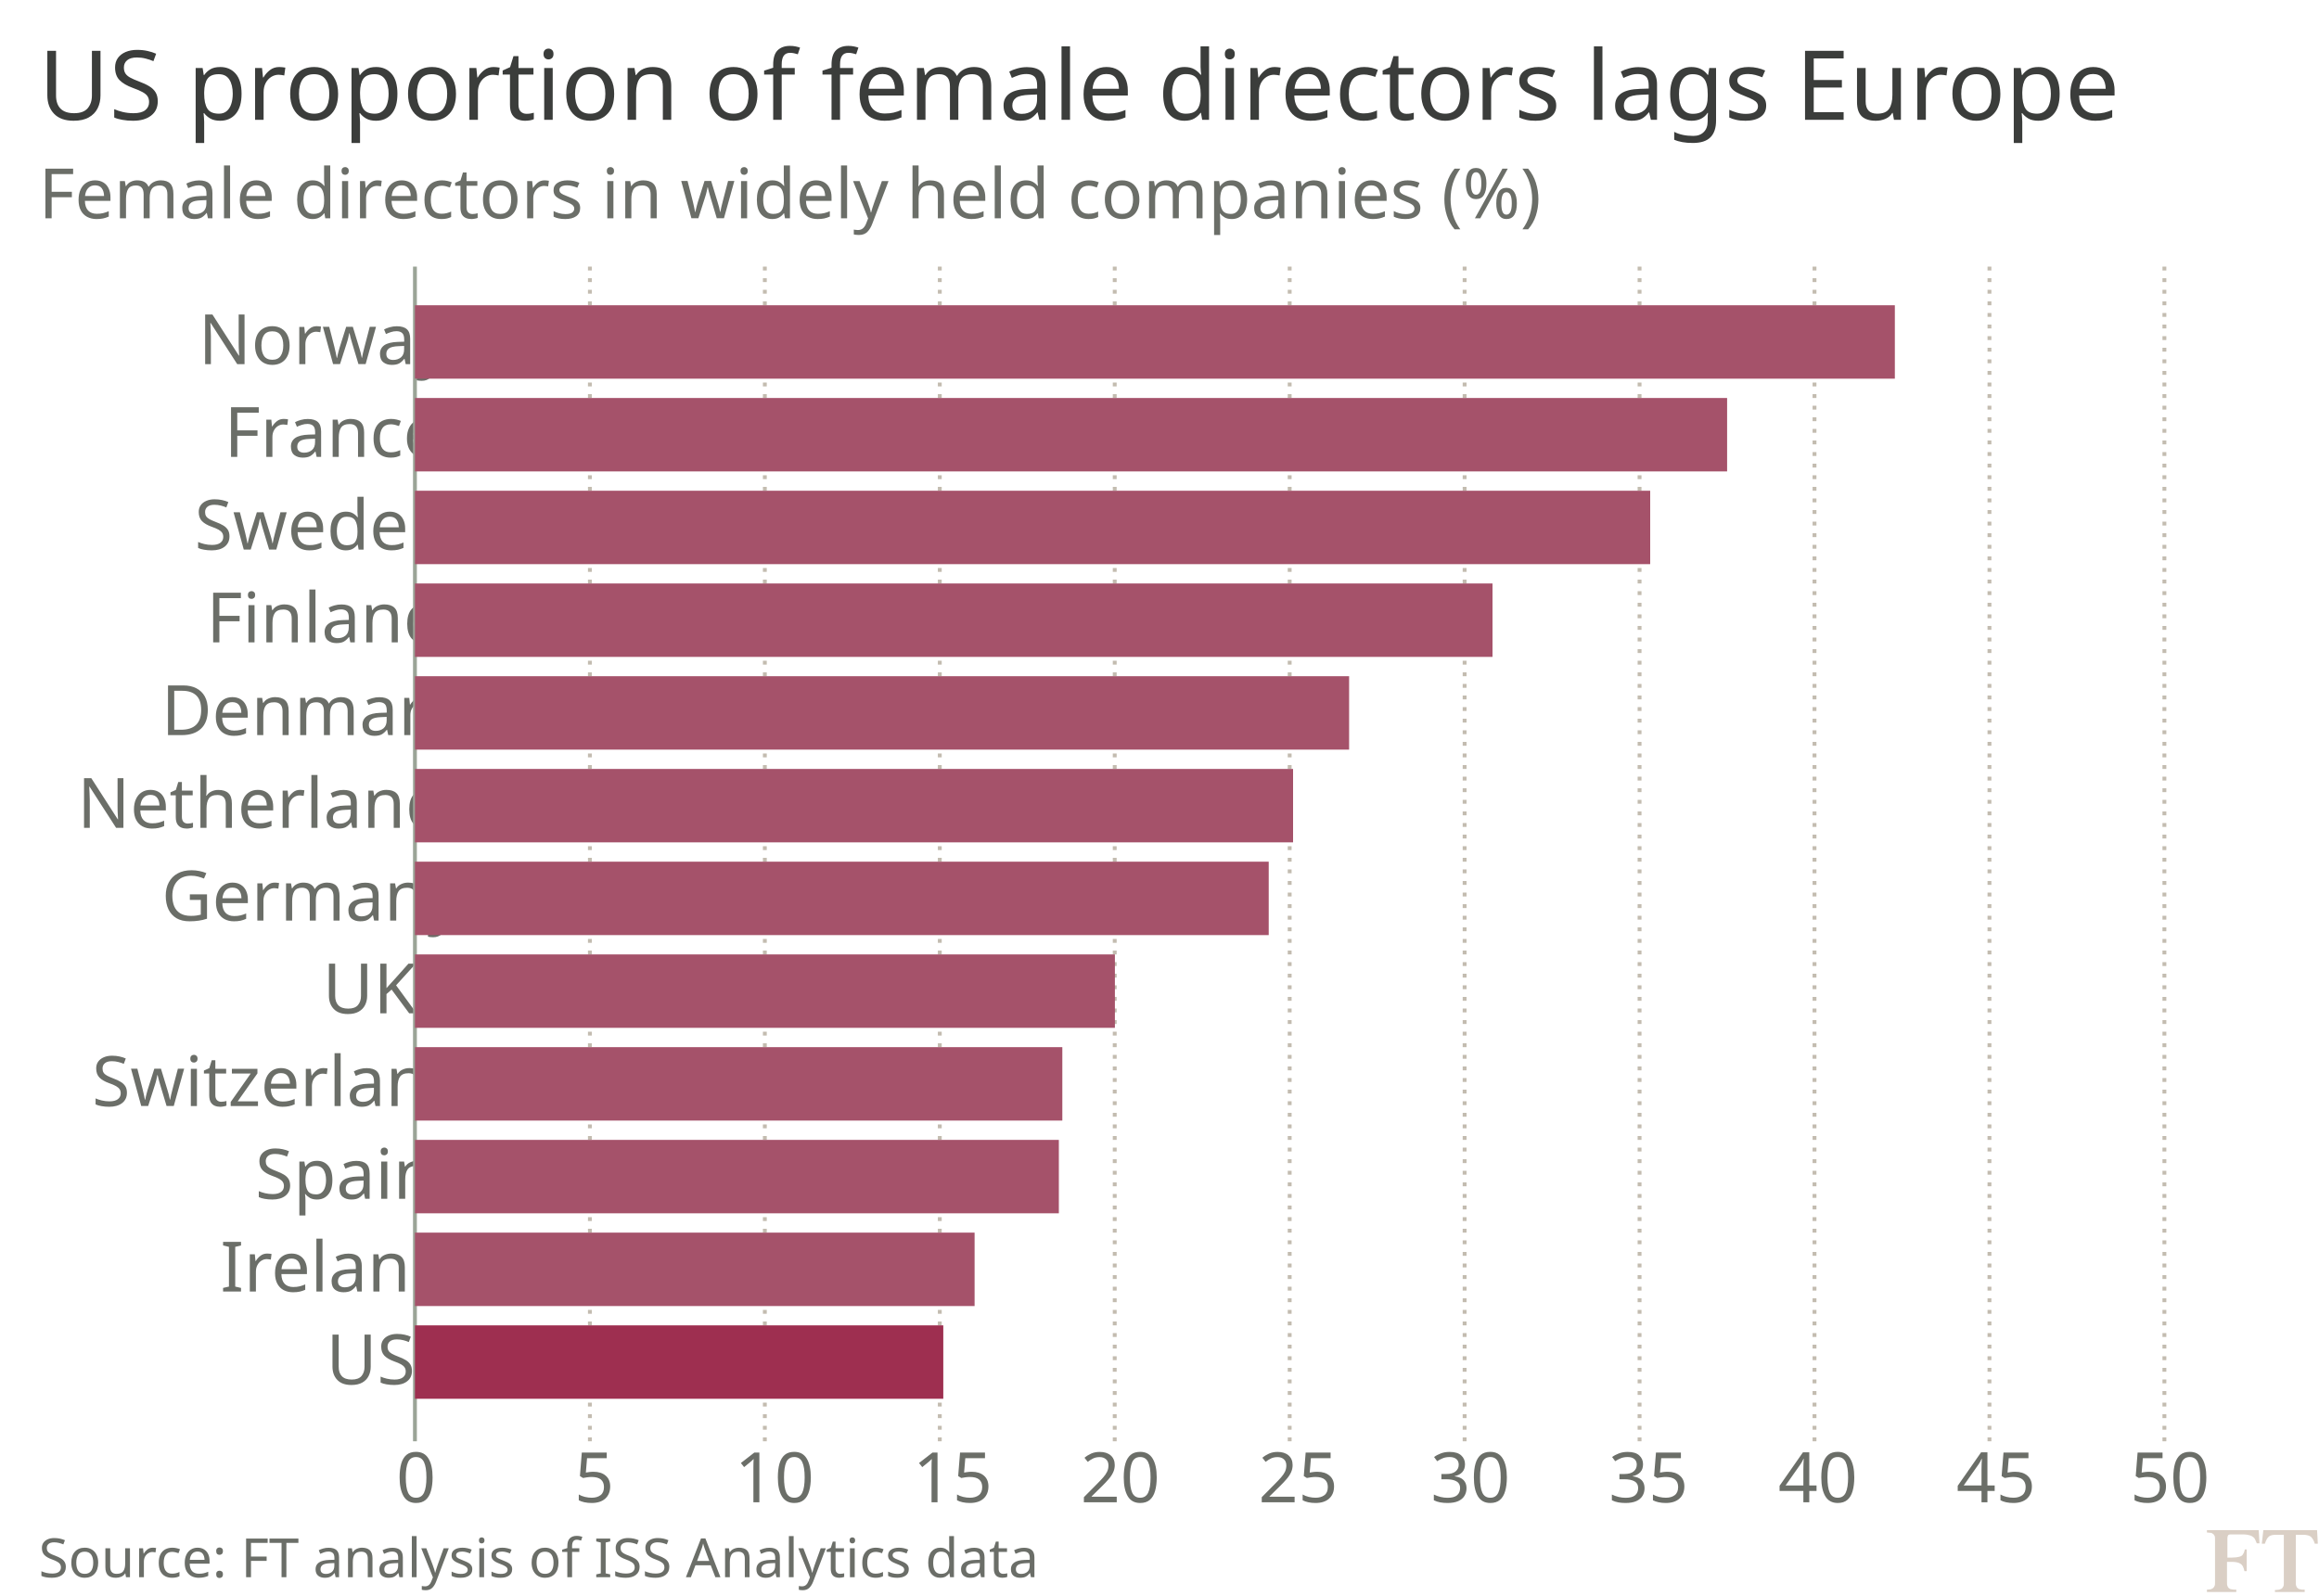
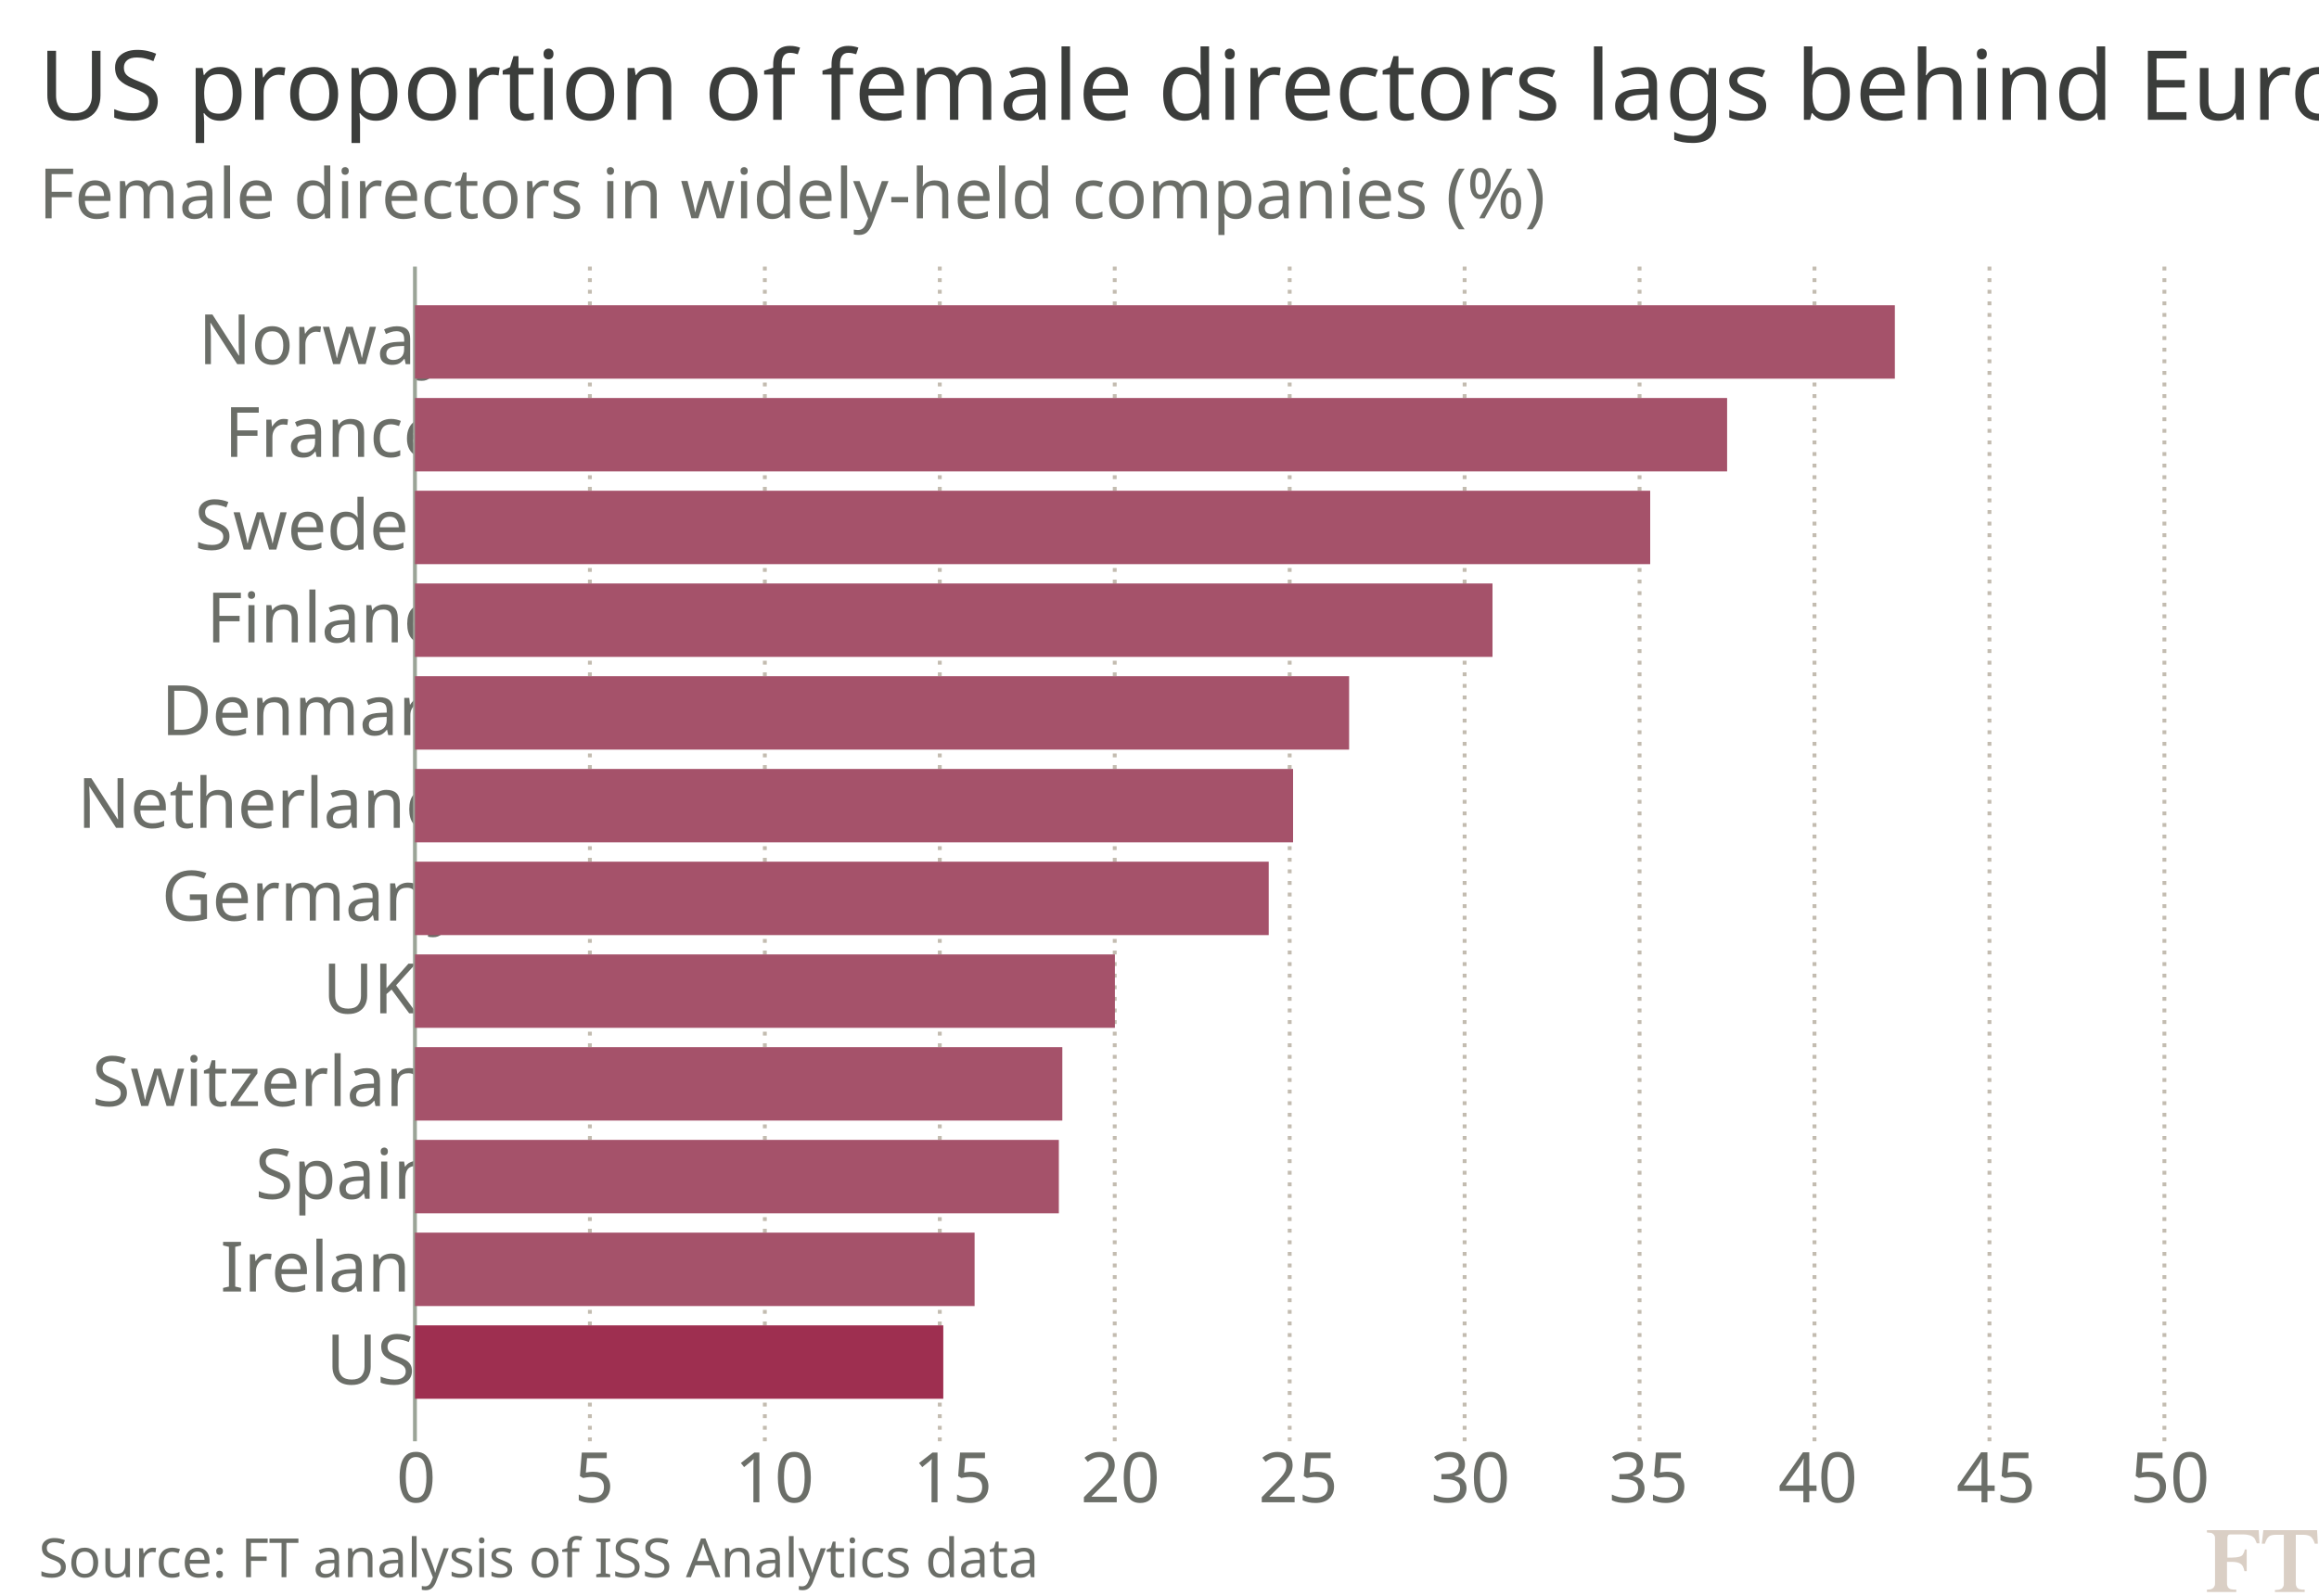
<svg xmlns="http://www.w3.org/2000/svg" version="1.1" id="webchart" x="0px" y="0px" viewBox="0 0 600 413" style="enable-background:new 0 0 600 413;" xml:space="preserve">
  <style type="text/css">
	.st0{fill:none;}
	.st1{fill:#3B3D3B;}
	.st2{font-family:'Metric-Regular';}
	.st3{font-size:25px;}
	.st4{fill:#6B6E68;}
	.st5{font-size:18px;}
	.st6{font-size:14px;}
	.st7{fill:#DACFC5;}
	.st8{fill:none;stroke:#C3BCB0;stroke-dasharray:1,2;}
	.st9{font-family:'Metric-Semibold';}
	.st10{fill:none;stroke:#9BA497;stroke-dasharray:1,0;}
	.st11{fill:#A5526A;}
	.st12{fill:#9E2F50;}
</style>
  <rect class="st0" width="600" height="400" />
  <g id="webheader">
-     <text transform="matrix(1 0 0 1 10 31)" class="st1 st2 st3">US proportion of female directors lags Europe</text>
-     <text transform="matrix(1 0 0 1 10 56.5)" class="st4 st2 st5">Female directors in widely held companies (%)</text>
+     <text transform="matrix(1 0 0 1 10 31)" class="st1 st2 st3">US proportion of female directors lags behind Europe</text>
+     <text transform="matrix(1 0 0 1 10 56.5)" class="st4 st2 st5">Female directors in widely-held companies (%)</text>
  </g>
  <g>
    <text transform="matrix(1 0 0 1 10 408.1812)" class="st4 st2 st6">Source: FT analysis of ISS Analytics data</text>
    <g transform="translate(571,384)">
-       <path class="st7" d="M0,28h7.6v-0.6c-0.5,0-0.9,0-1.2-0.1c-0.3,0-0.5-0.1-0.7-0.3c-0.2-0.1-0.3-0.3-0.4-0.6    c-0.1-0.2-0.1-0.6-0.1-1v-5.2h1.2c1.1,0,1.9,0.2,2.3,0.5c0.5,0.3,0.8,0.9,1,1.9h0.6V17H9.8c-0.1,0.6-0.3,1-0.5,1.3    c-0.2,0.3-0.5,0.5-1,0.6c-0.4,0.1-1,0.2-1.8,0.2H5.3V14c0-0.3,0.1-0.5,0.2-0.7c0.1-0.1,0.3-0.2,0.7-0.2h2.4c0.8,0,1.4,0,1.9,0.1    c0.5,0.1,0.9,0.2,1.2,0.4c0.3,0.2,0.6,0.4,0.7,0.7c0.2,0.3,0.3,0.7,0.5,1.1h0.7L13.4,12H0v0.6c0.4,0,0.8,0.1,1,0.1    s0.4,0.1,0.6,0.3c0.2,0.1,0.3,0.3,0.4,0.5c0.1,0.2,0.1,0.6,0.1,1v10.9c0,0.4,0,0.8-0.1,1S1.8,26.8,1.6,27    c-0.2,0.1-0.4,0.2-0.6,0.3c-0.2,0-0.6,0.1-1,0.1C0,27.4,0,28,0,28z M14.2,15.5H15c0.3-0.9,0.6-1.5,1-1.8c0.4-0.4,1.1-0.5,1.9-0.5    h2v12.3c0,0.4,0,0.8-0.1,1s-0.2,0.4-0.4,0.6c-0.2,0.1-0.4,0.2-0.7,0.3c-0.3,0-0.6,0.1-1.1,0.1V28h7.7v-0.6c-0.5,0-0.9,0-1.1-0.1    c-0.3,0-0.5-0.1-0.7-0.3c-0.2-0.1-0.3-0.3-0.4-0.6c-0.1-0.2-0.1-0.6-0.1-1V13.2h2c0.8,0,1.5,0.2,1.9,0.5c0.4,0.4,0.8,1,1,1.8h0.8    L28.5,12H14.6L14.2,15.5z" />
+       <path class="st7" d="M0,28h7.6v-0.6c-0.5,0-0.9,0-1.2-0.1c-0.3,0-0.5-0.1-0.7-0.3c-0.2-0.1-0.3-0.3-0.4-0.6    c-0.1-0.2-0.1-0.6-0.1-1v-5.2h1.2c1.1,0,1.9,0.2,2.3,0.5c0.5,0.3,0.8,0.9,1,1.9h0.6V17H9.8c-0.1,0.6-0.3,1-0.5,1.3s-0.5,0.5-1,0.6    c-0.4,0.1-1,0.2-1.8,0.2H5.3V14c0-0.3,0.1-0.5,0.2-0.7c0.1-0.1,0.3-0.2,0.7-0.2h2.4c0.8,0,1.4,0,1.9,0.1s0.9,0.2,1.2,0.4    s0.6,0.4,0.7,0.7c0.2,0.3,0.3,0.7,0.5,1.1h0.7L13.4,12H0v0.6c0.4,0,0.8,0.1,1,0.1s0.4,0.1,0.6,0.3c0.2,0.1,0.3,0.3,0.4,0.5    s0.1,0.6,0.1,1v10.9c0,0.4,0,0.8-0.1,1S1.8,26.8,1.6,27c-0.2,0.1-0.4,0.2-0.6,0.3c-0.2,0-0.6,0.1-1,0.1V28z M14.2,15.5H15    c0.3-0.9,0.6-1.5,1-1.8c0.4-0.4,1.1-0.5,1.9-0.5h2v12.3c0,0.4,0,0.8-0.1,1s-0.2,0.4-0.4,0.6c-0.2,0.1-0.4,0.2-0.7,0.3    c-0.3,0-0.6,0.1-1.1,0.1V28h7.7v-0.6c-0.5,0-0.9,0-1.1-0.1c-0.3,0-0.5-0.1-0.7-0.3c-0.2-0.1-0.3-0.3-0.4-0.6    c-0.1-0.2-0.1-0.6-0.1-1V13.2h2c0.8,0,1.5,0.2,1.9,0.5c0.4,0.4,0.8,1,1,1.8h0.8L28.5,12H14.6L14.2,15.5z" />
    </g>
  </g>
  <rect id="webChart" x="10" y="69" class="st0" width="555" height="316" />
  <g transform="translate(0,19.5)">
    <line class="st8" x1="107.4" y1="69" x2="107.4" y2="69" />
    <text transform="matrix(1 0 0 1 51.3317 74.7444)" class="st4 st2 st5">Norway</text>
  </g>
  <g transform="translate(0,43.5)">
    <line class="st8" x1="107.4" y1="69" x2="107.4" y2="69" />
    <text transform="matrix(1 0 0 1 58.0276 74.7444)" class="st4 st2 st5">France</text>
  </g>
  <g transform="translate(0,67.5)">
    <line class="st8" x1="107.4" y1="69" x2="107.4" y2="69" />
    <text transform="matrix(1 0 0 1 50.3418 74.7444)" class="st4 st2 st5">Sweden</text>
  </g>
  <g transform="translate(0,91.5)">
    <line class="st8" x1="107.4" y1="69" x2="107.4" y2="69" />
    <text transform="matrix(1 0 0 1 53.4018 74.7444)" class="st4 st2 st5">Finland</text>
  </g>
  <g transform="translate(0,115.5)">
    <line class="st8" x1="107.4" y1="69" x2="107.4" y2="69" />
    <text transform="matrix(1 0 0 1 41.72 74.7444)" class="st4 st2 st5">Denmark</text>
  </g>
  <g transform="translate(0,139.5)">
    <line class="st8" x1="107.4" y1="69" x2="107.4" y2="69" />
    <text transform="matrix(1 0 0 1 19.994 74.7444)" class="st4 st2 st5">Netherlands</text>
  </g>
  <g transform="translate(0,163.5)">
    <line class="st8" x1="107.4" y1="69" x2="107.4" y2="69" />
    <text transform="matrix(1 0 0 1 41.792 74.7444)" class="st4 st2 st5">Germany</text>
  </g>
  <g transform="translate(0,187.5)">
    <line class="st8" x1="107.4" y1="69" x2="107.4" y2="69" />
    <text transform="matrix(1 0 0 1 83.4796 74.7444)" class="st4 st2 st5">UK</text>
  </g>
  <g transform="translate(0,211.5)">
    <line class="st8" x1="107.4" y1="69" x2="107.4" y2="69" />
    <text transform="matrix(1 0 0 1 23.8098 74.7444)" class="st4 st2 st5">Switzerland</text>
  </g>
  <g transform="translate(0,235.5)">
    <line class="st8" x1="107.4" y1="69" x2="107.4" y2="69" />
    <text transform="matrix(1 0 0 1 66.0377 74.7444)" class="st4 st2 st5">Spain</text>
  </g>
  <g transform="translate(0,259.5)">
    <line class="st8" x1="107.4" y1="69" x2="107.4" y2="69" />
    <text transform="matrix(1 0 0 1 57.0014 74.7444)" class="st4 st2 st5">Ireland</text>
  </g>
  <g transform="translate(0,283.5)">
    <line class="st8" x1="107.4" y1="69" x2="107.4" y2="69" />
    <rect x="48.8" y="60.2" class="st0" width="55.6" height="18.1" />
    <text transform="matrix(1 0 0 1 84.3978 74.7444)" class="st4 st9 st5">US</text>
  </g>
  <path class="st0" d="M107.4,69L107.4,69v304l0,0" />
  <g transform="translate(10,0)">
    <g transform="translate(87.35938,0)">
      <line class="st10" x1="10" y1="69" x2="10" y2="373" />
      <text transform="matrix(1 0 0 1 5.1581 388.78)" class="st4 st2 st5">0</text>
    </g>
    <g transform="translate(132.6234,0)">
      <line class="st8" x1="10" y1="69" x2="10" y2="373" />
      <text transform="matrix(1 0 0 1 5.986 388.78)" class="st4 st2 st5">5</text>
    </g>
    <g transform="translate(177.8875,0)">
      <line class="st8" x1="10" y1="69" x2="10" y2="373" />
      <text transform="matrix(1 0 0 1 2.1971 388.78)" class="st4 st2 st5">10</text>
    </g>
    <g transform="translate(223.1516,0)">
      <line class="st8" x1="10" y1="69" x2="10" y2="373" />
      <text transform="matrix(1 0 0 1 3.0251 388.78)" class="st4 st2 st5">15</text>
    </g>
    <g transform="translate(268.4156,0)">
      <line class="st8" x1="10" y1="69" x2="10" y2="373" />
      <text transform="matrix(1 0 0 1 1.1622 388.78)" class="st4 st2 st5">20</text>
    </g>
    <g transform="translate(313.6797,0)">
      <line class="st8" x1="10" y1="69" x2="10" y2="373" />
      <text transform="matrix(1 0 0 1 1.9182 388.78)" class="st4 st2 st5">25</text>
    </g>
    <g transform="translate(358.9438,0)">
      <line class="st8" x1="10" y1="69" x2="10" y2="373" />
      <text transform="matrix(1 0 0 1 1.2251 388.78)" class="st4 st2 st5">30</text>
    </g>
    <g transform="translate(404.2078,0)">
      <line class="st8" x1="10" y1="69" x2="10" y2="373" />
      <text transform="matrix(1 0 0 1 2.0261 388.78)" class="st4 st2 st5">35</text>
    </g>
    <g transform="translate(449.4719,0)">
      <line class="st8" x1="10" y1="69" x2="10" y2="373" />
      <text transform="matrix(1 0 0 1 0.5861 388.78)" class="st4 st2 st5">40</text>
    </g>
    <g transform="translate(494.7359,0)">
      <line class="st8" x1="10" y1="69" x2="10" y2="373" />
      <text transform="matrix(1 0 0 1 1.414 388.78)" class="st4 st2 st5">45</text>
    </g>
    <g transform="translate(540,0)">
      <line class="st8" x1="10" y1="69" x2="10" y2="373" />
      <text transform="matrix(1 0 0 1 1.144 388.78)" class="st4 st2 st5">50</text>
    </g>
    <path class="st0" d="M97.4,373V69H550v304" />
  </g>
  <g id="Norway-_42.3_1_" transform="translate(97.35938,0)">
    <rect id="Norway-_42.3" x="10" y="79" class="st11" width="382.9" height="19" />
  </g>
  <g id="France-_37.5_1_" transform="translate(97.35938,0)">
    <rect id="France-_37.5" x="10" y="103" class="st11" width="339.5" height="19" />
  </g>
  <g id="Sweden-_35.3_1_" transform="translate(97.35938,0)">
    <rect id="Sweden-_35.3" x="10" y="127" class="st11" width="319.6" height="19" />
  </g>
  <g id="Finland-_30.8_1_" transform="translate(97.35938,0)">
    <rect id="Finland-_30.8" x="10" y="151" class="st11" width="278.8" height="19" />
  </g>
  <g id="Denmark-_26.7_1_" transform="translate(97.35938,0)">
    <rect id="Denmark-_26.7" x="10" y="175" class="st11" width="241.7" height="19" />
  </g>
  <g id="Netherlands-_25.1_1_" transform="translate(97.35938,0)">
    <rect id="Netherlands-_25.1" x="10" y="199" class="st11" width="227.2" height="19" />
  </g>
  <g id="Germany-_24.4_1_" transform="translate(97.35938,0)">
    <rect id="Germany-_24.4" x="10" y="223" class="st11" width="220.9" height="19" />
  </g>
  <g id="UK-_20.0_1_" transform="translate(97.35938,0)">
    <rect id="UK-_20.0" x="10" y="247" class="st11" width="181.1" height="19" />
  </g>
  <g id="Switzerland-_18.5_1_" transform="translate(97.35938,0)">
    <rect id="Switzerland-_18.5" x="10" y="271" class="st11" width="167.5" height="19" />
  </g>
  <g id="Spain-_18.4_1_" transform="translate(97.35938,0)">
    <rect id="Spain-_18.4" x="10" y="295" class="st11" width="166.6" height="19" />
  </g>
  <g id="Ireland-_16.0_1_" transform="translate(97.35938,0)">
    <rect id="Ireland-_16.0" x="10" y="319" class="st11" width="144.8" height="19" />
  </g>
  <g id="US-_15.1_1_" transform="translate(97.35938,0)">
    <rect id="US-_15.1" x="10" y="343" class="st12" width="136.7" height="19" />
  </g>
</svg>
